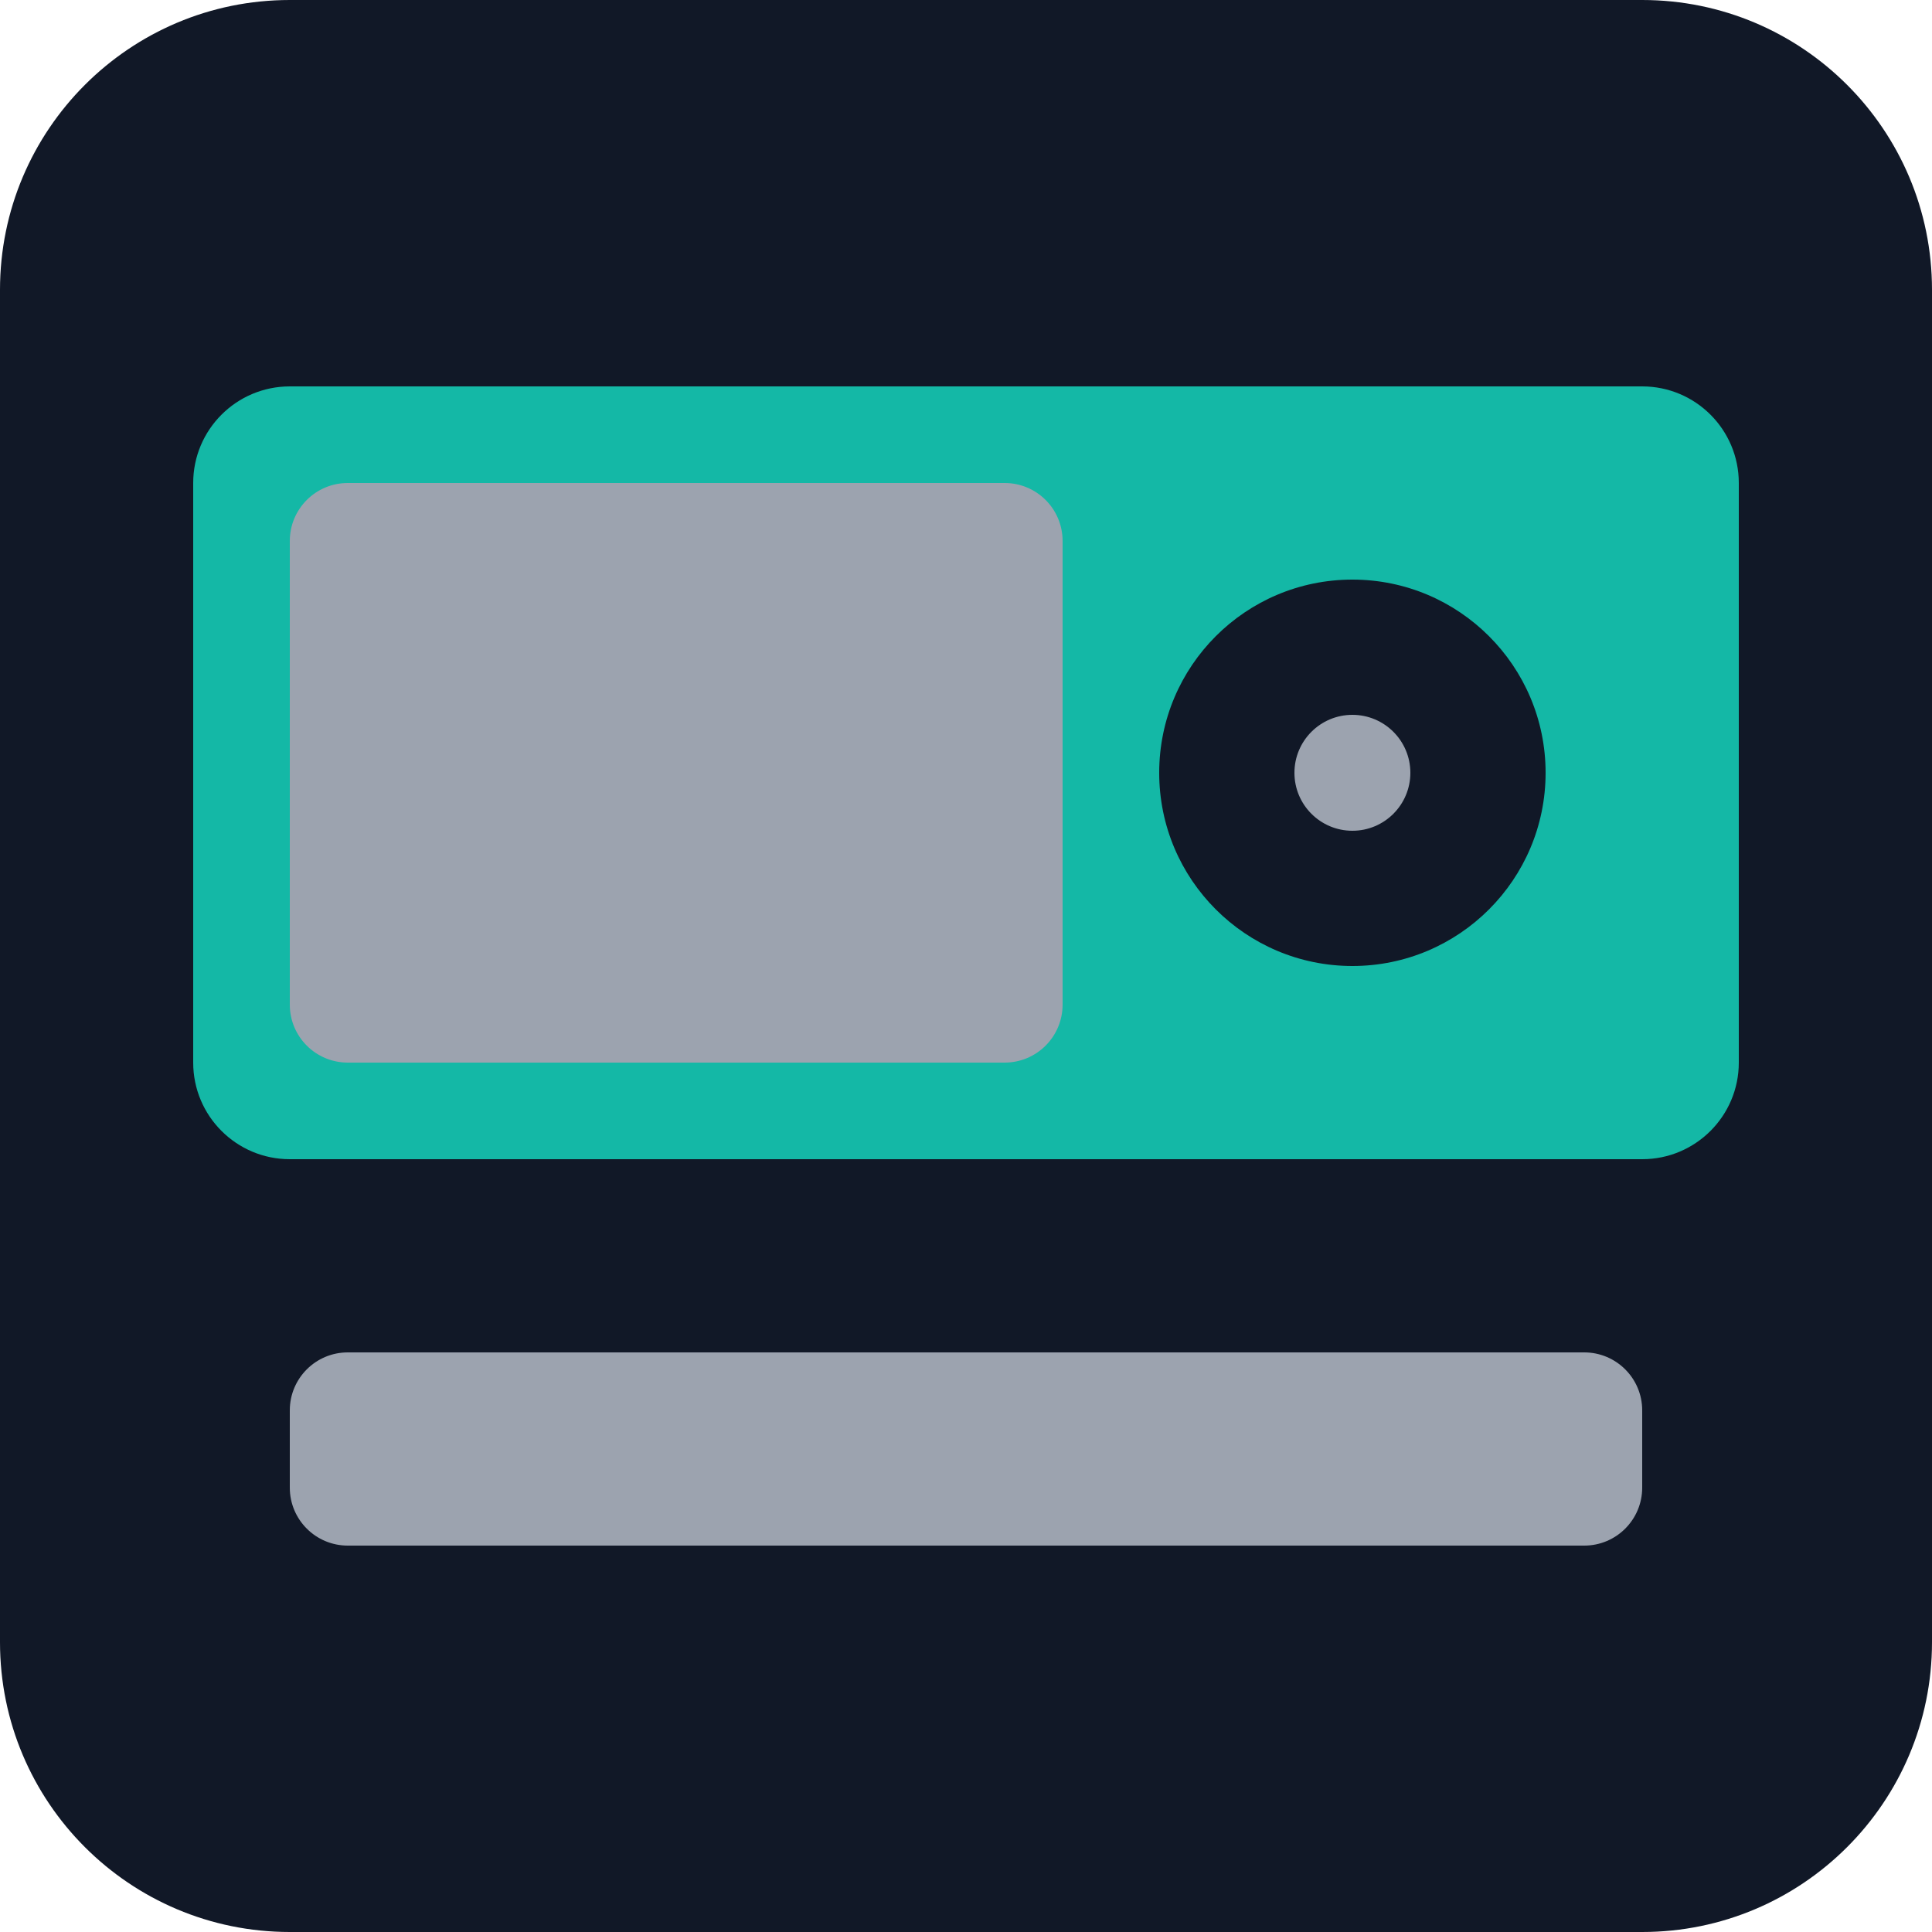
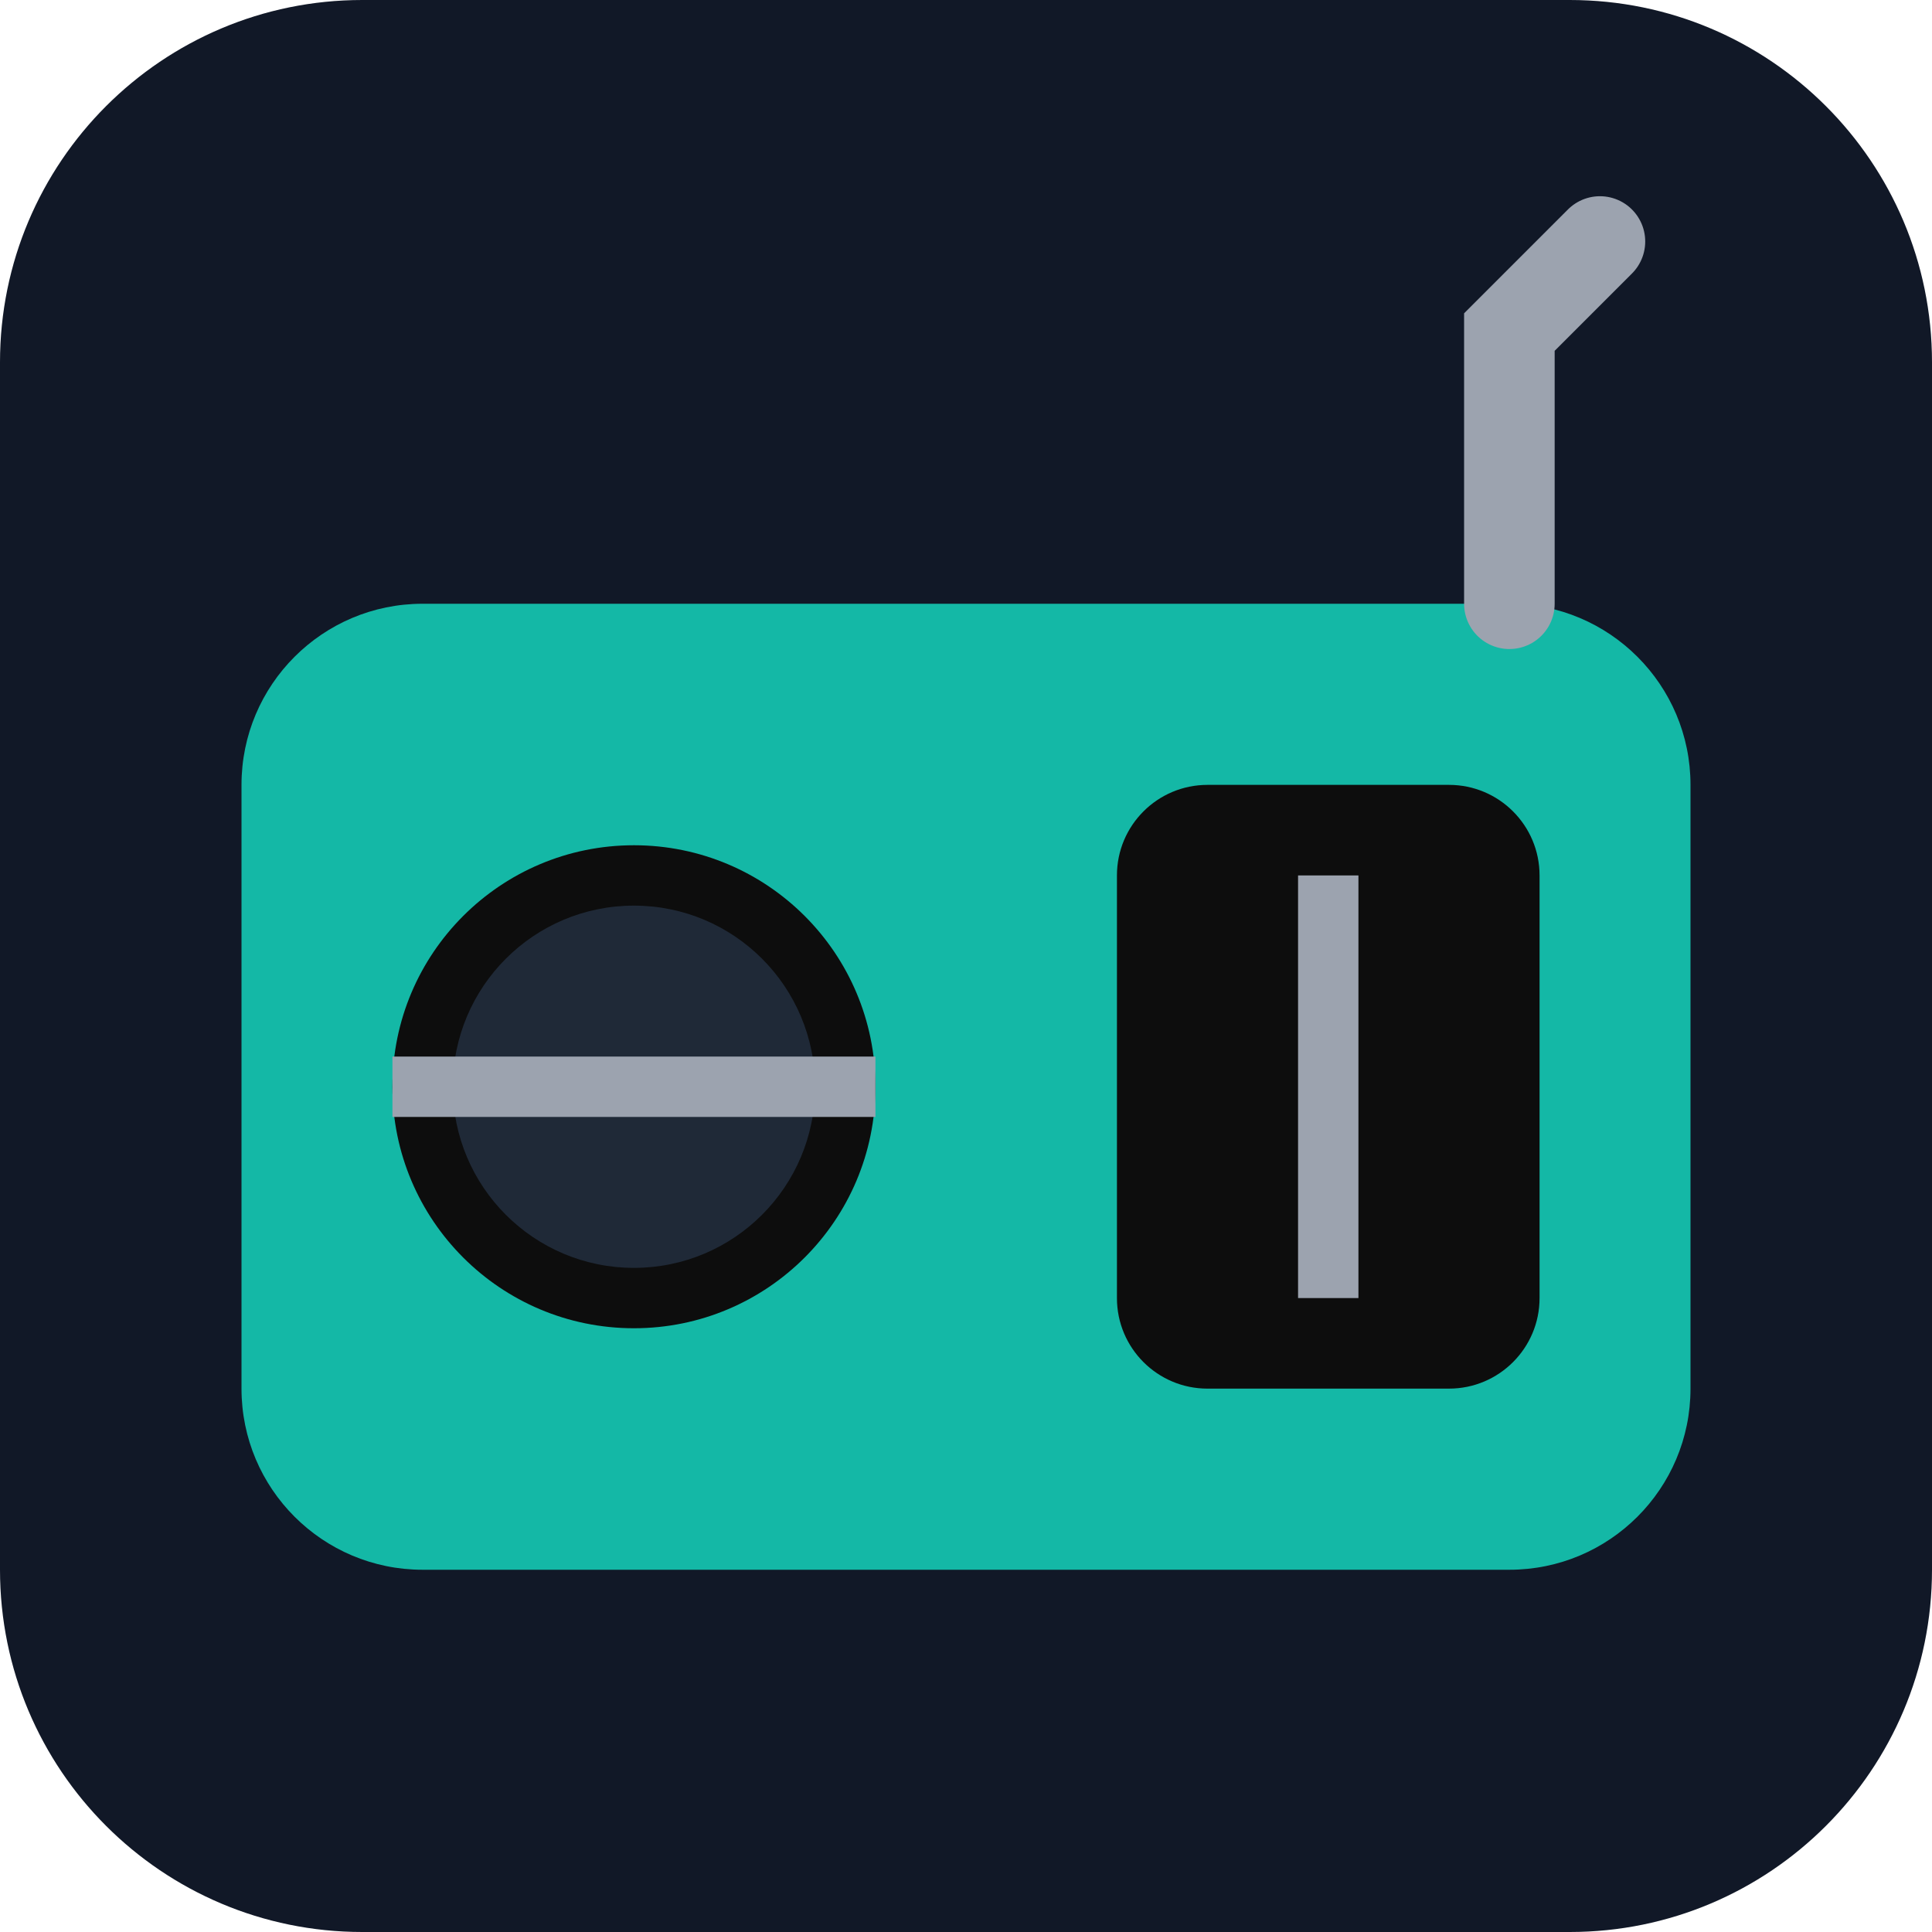
- <svg xmlns="http://www.w3.org/2000/svg" viewBox="0 0 100 100">
-   <defs>
-     <style>
-             .bg { fill: #111827; }
-             .accent { fill: #14b8a6; }
-             .light { fill: #9ca3af; }
-         </style>
-   </defs>
-   <rect class="bg" width="100" height="100" rx="15" />
-   <rect class="accent" x="10" y="20" width="80" height="40" rx="5" />
-   <rect class="light" x="15" y="25" width="40" height="30" rx="3" />
-   <circle class="bg" cx="70" cy="40" r="10" />
-   <circle class="light" cx="70" cy="40" r="3" />
-   <rect class="light" x="15" y="70" width="70" height="10" rx="3" />
+ <svg xmlns="http://www.w3.org/2000/svg" width="512" height="512" viewBox="0 0 512 512" fill="none">
+   <rect width="512" height="512" rx="96" fill="#111827" />
+   <rect x="64" y="160" width="384" height="256" rx="48" fill="#14b8a6" />
+   <rect x="296" y="208" width="112" height="160" rx="24" fill="#0D0D0D" />
+   <circle cx="168" cy="288" r="64" fill="#0D0D0D" />
+   <circle cx="168" cy="288" r="48" fill="#1F2937" />
+   <line x1="352" y1="232" x2="352" y2="344" stroke="#9CA3AF" stroke-width="16" />
+   <line x1="104" y1="288" x2="232" y2="288" stroke="#9CA3AF" stroke-width="16" />
+   <path d="M400 160L400 88L424 64" stroke="#9CA3AF" stroke-width="24" stroke-linecap="round" />
</svg>
